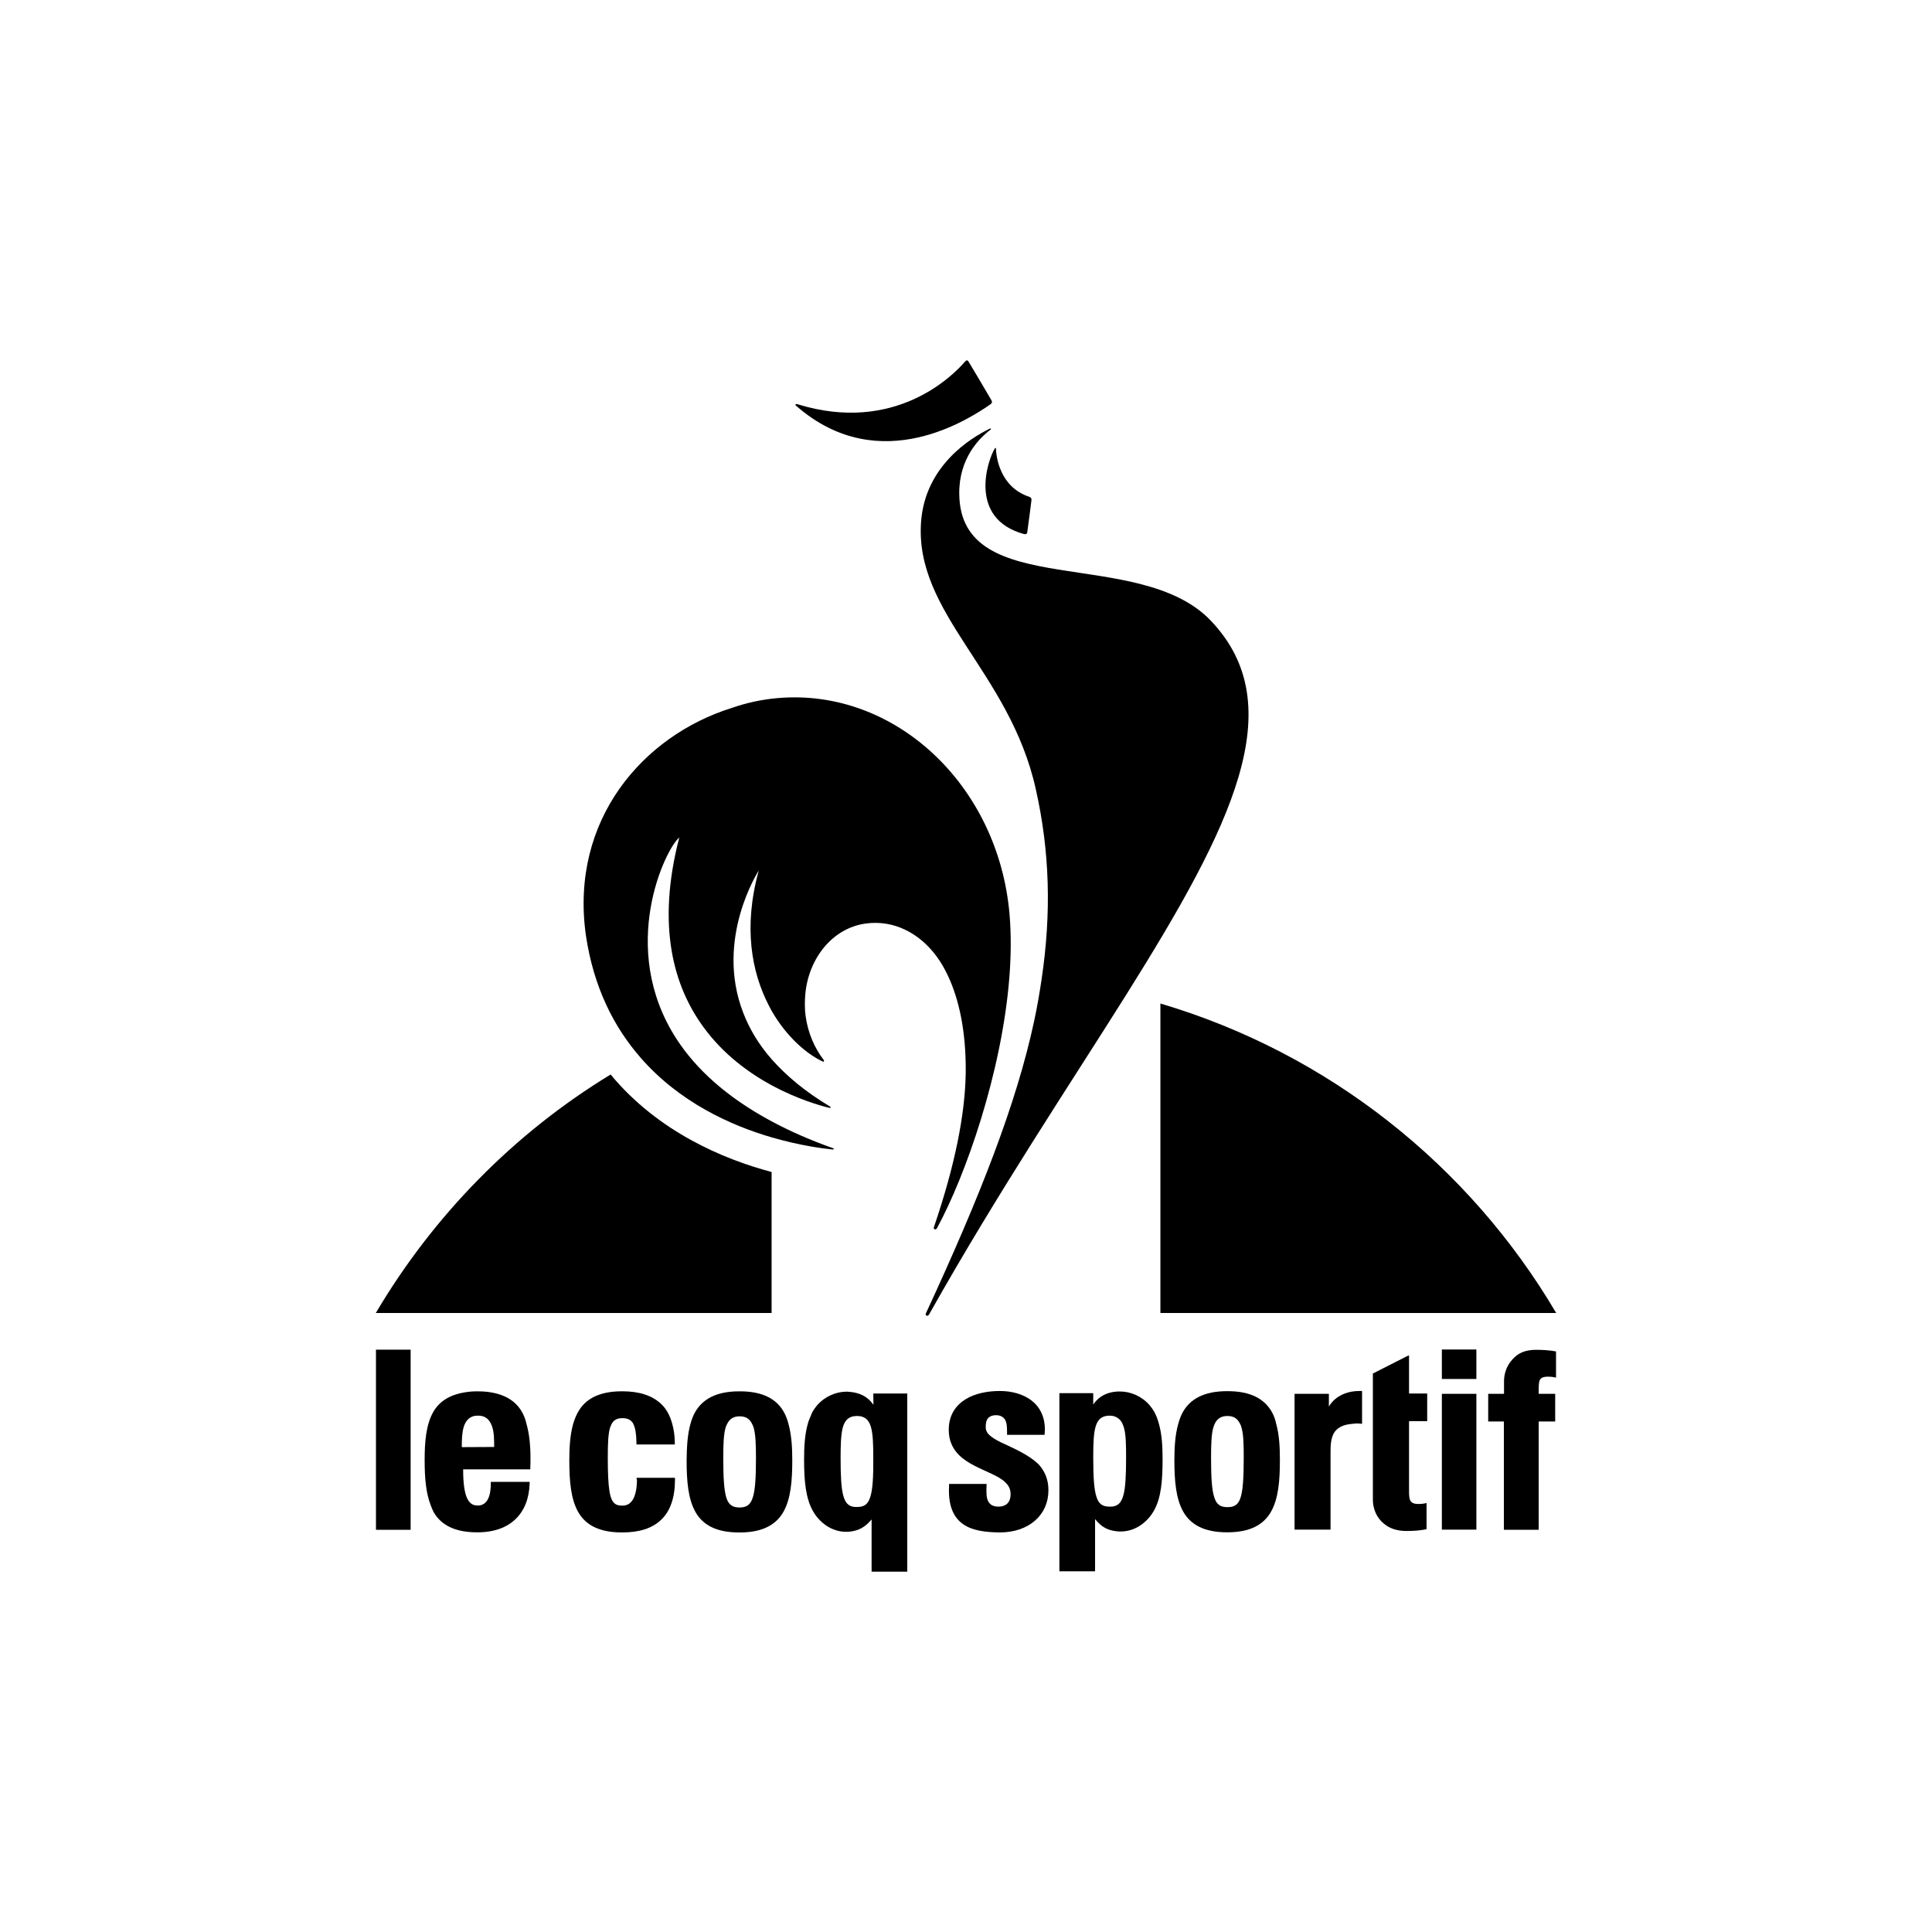
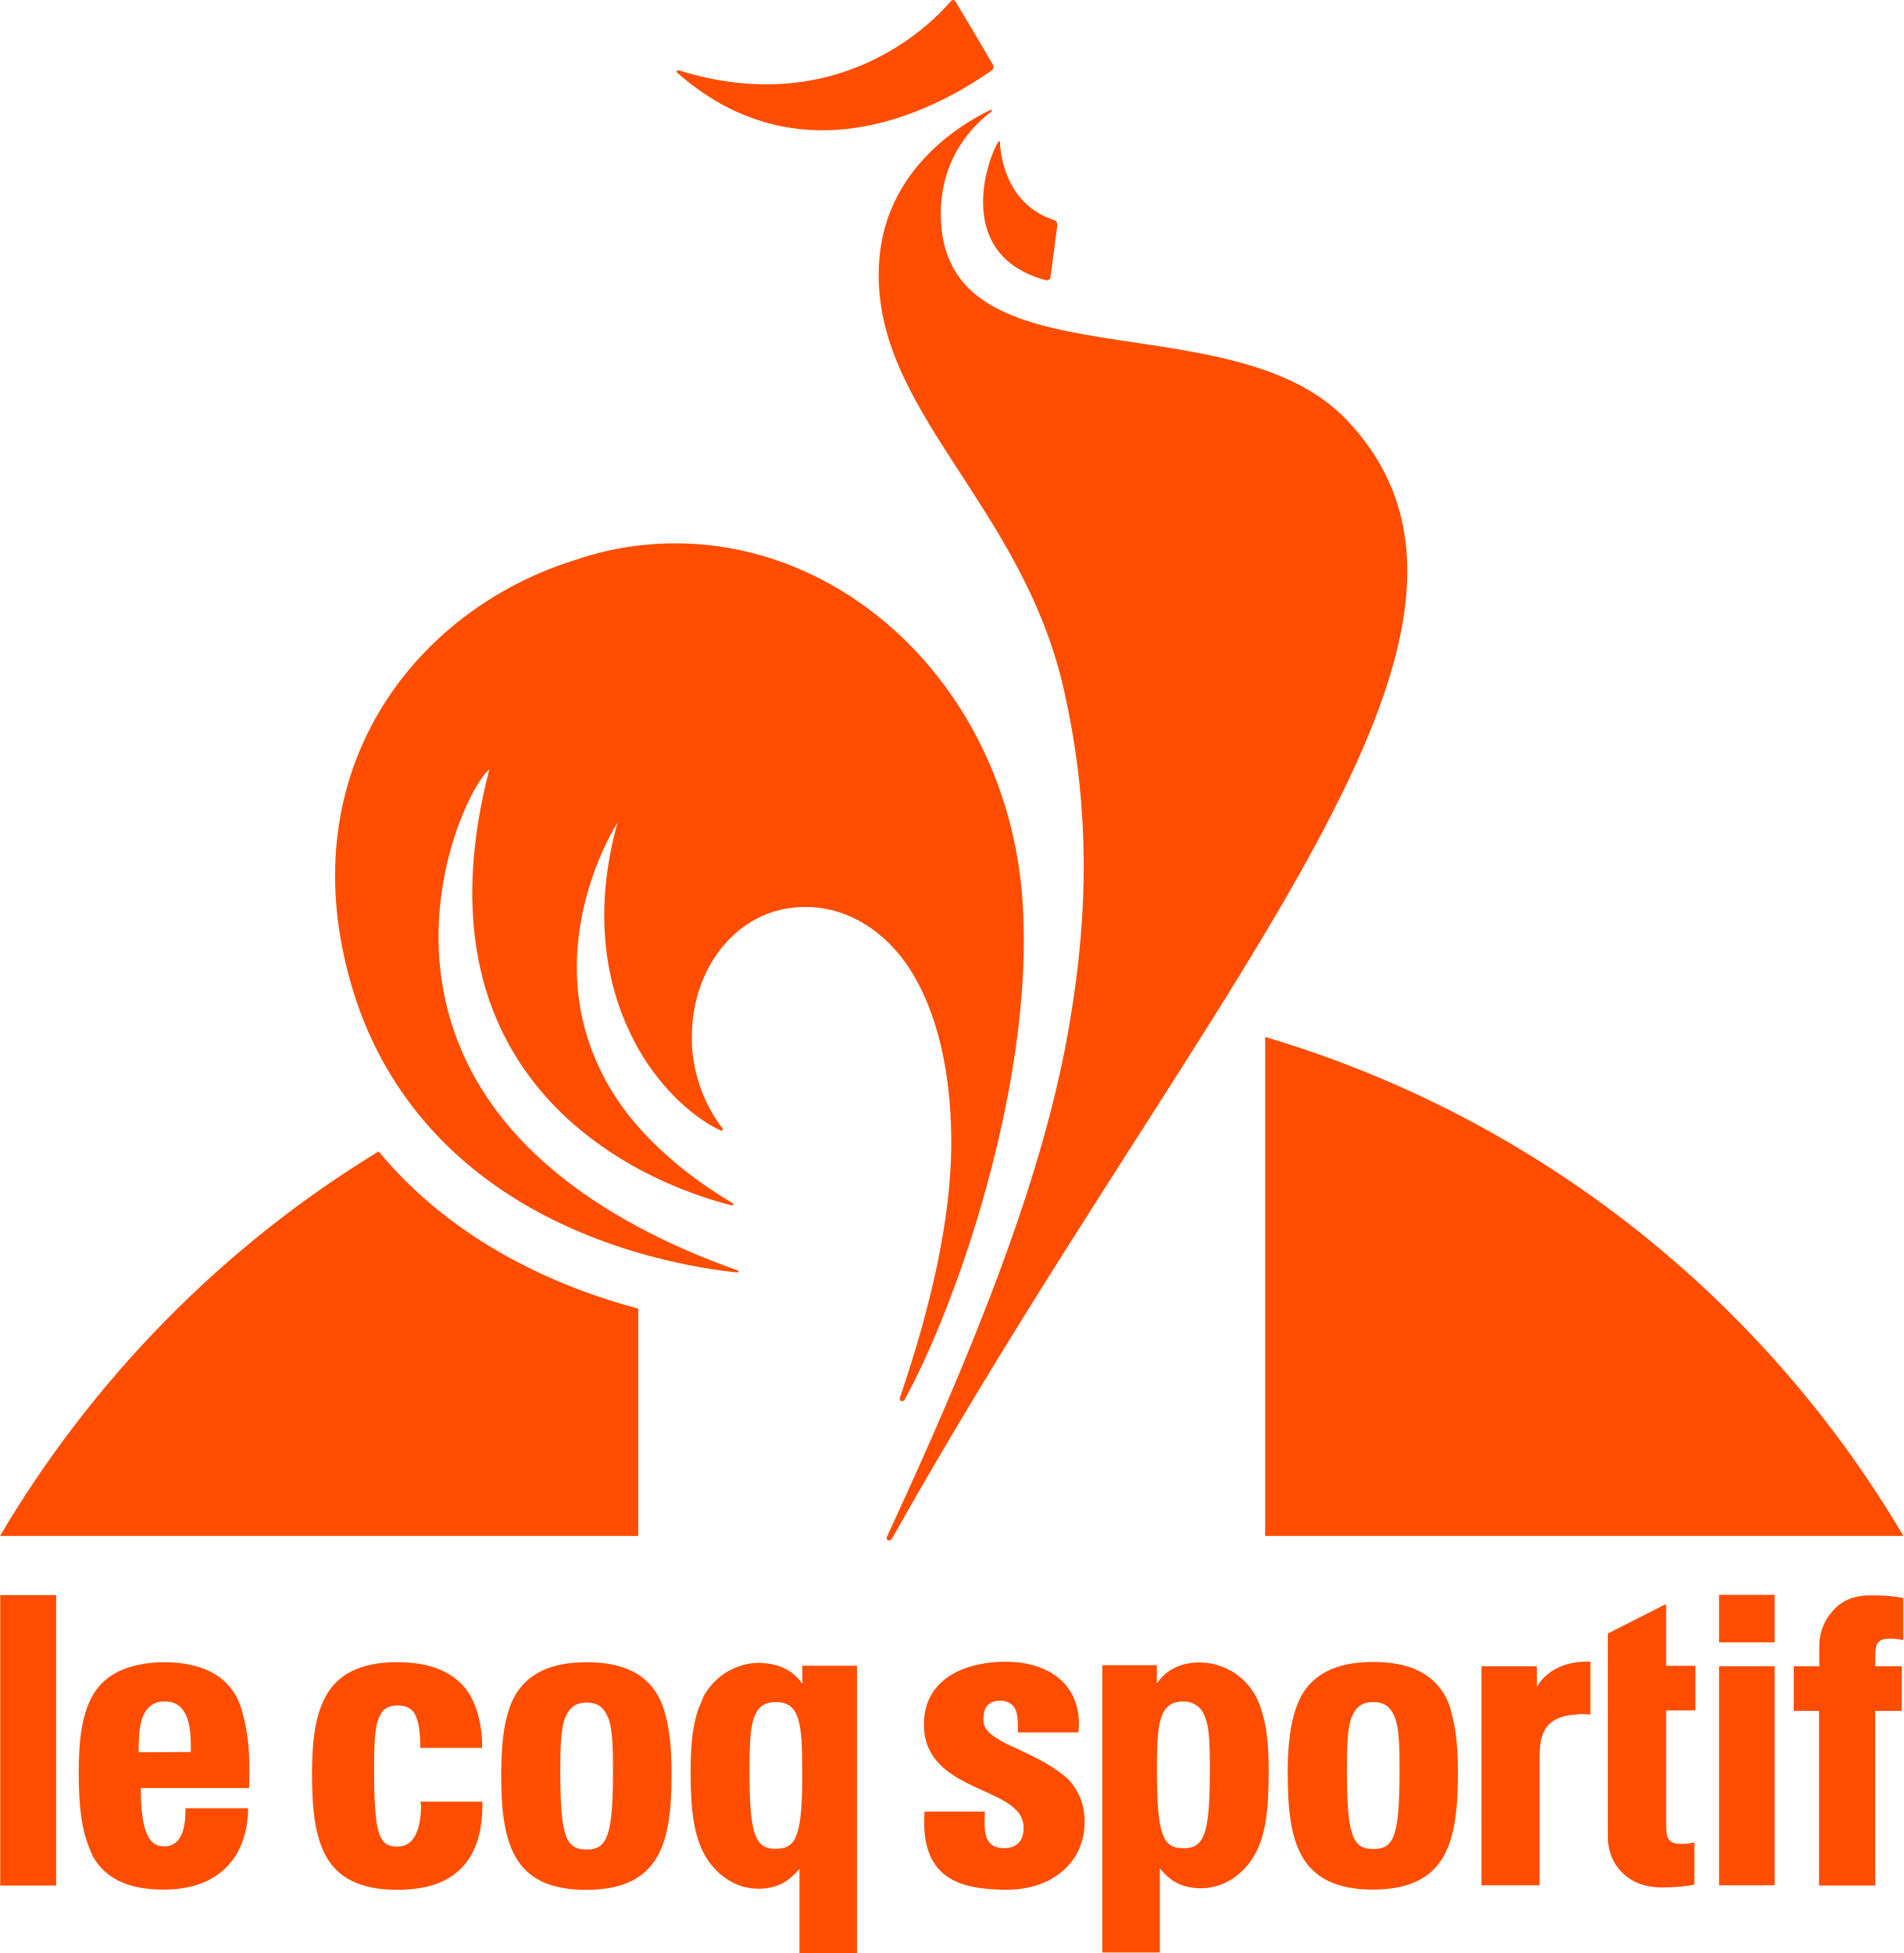
- <svg xmlns="http://www.w3.org/2000/svg" id="Capa_1" data-name="Capa 1" viewBox="0 0 1080 1080">
+ <svg xmlns="http://www.w3.org/2000/svg" id="Capa_1" data-name="Capa 1" viewBox="0 0 659.84 677.11">
  <g id="g877">
    <g id="g875">
-       <path id="path835" d="M431.33,733.97v-78.81c-26.92-7.17-63.44-22.45-89.99-54.5-53.94,32.79-99.12,78.91-131.26,133.31h221.25Z" />
-       <path id="path837" d="M869.92,733.97h0c-48.72-82.63-127.44-145.23-221.25-173v173h221.25Z" />
+       <path id="path835" d="M221.25,532.52v-78.81c-26.92-7.17-63.44-22.45-89.99-54.5C77.32,432,32.14,478.12,0,532.52h221.25,0Z" style="fill: #ff4d00;" />
+       <path id="path837" d="M659.84,532.52h0c-48.72-82.63-127.44-145.23-221.25-173v173h221.25Z" style="fill: #ff4d00;" />
      <g id="g873">
-         <path id="path839" d="M676.99,347.09c-40.24-42.39-140.3-10.43-140.76-71.08-.19-19.94,11.37-31.21,17.42-35.77,0,0,.47-.28.28-.56-.19-.28-.65,0-.75,0-10.34,5.03-35.96,20.49-38.29,51.98-3.82,51.33,49.47,83.66,64.09,149.33,7.83,34.75,8.85,69.12,3.26,106.57-1.12,7.55-2.42,15.18-4.1,23.01-9.97,46.67-30.56,98.84-60.46,163.4,0,.09-.09.09-.09.19,0,0-.47,1.02.37,1.3.93.37,1.49-.84,1.49-.84.09-.28.28-.47.37-.65,38.29-68.01,77.79-126.98,109.83-178.03,58.88-93.9,92.6-161.16,47.32-208.86Z" />
-         <path id="path841" d="M358.01,591.16c21.8,25.06,50.59,38.01,73.32,44.62,15.65,4.56,28.51,6.24,34.1,6.8.09,0,.65.09.65-.28s-.47-.47-.47-.47c-12.86-4.56-24.22-9.6-34.28-15-25.53-13.69-42.39-29.53-53.01-45.83-33.35-51.14-6.15-106.85,1.4-112.81-12.86,49.56-3.17,83.28,13.69,106.2,10.99,15,25.15,25.34,38.01,32.33,14.16,7.64,26.83,11.27,32.14,12.58.28.09.56.09.75-.19.09-.37-.47-.65-.47-.65-13.88-8.29-24.41-17.23-32.42-26.27-7.55-8.57-12.58-17.33-15.93-25.99-16.12-41.46,8.66-79.56,8.66-79.56-8.76,31.67-3.91,56.83,5.4,74.99.65,1.21,1.21,2.42,1.86,3.54,8.48,14.72,19.84,24.22,28.51,28.23.65.28.93-.28.56-.84-5.22-6.8-8.85-15.18-10.15-24.69-.56-4.01-.47-7.92-.19-11.83,1.77-20.4,15.28-37.26,33.82-39.78,15.56-2.14,29.9,5.22,39.59,18.35,2.33,3.17,4.47,6.8,6.43,10.99,6.06,12.95,10.06,30.74,9.87,53.66-.28,23.57-6.06,52.36-17.79,86.73,0,0-.37.93.47,1.21.84.28,1.3-.75,1.3-.75,15.84-29.07,36.24-86.82,40.43-140.3.93-12.02,1.02-23.76.09-34.93-6.15-72.29-64-126.51-129.3-121.01-9.13.75-17.89,2.7-26.18,5.59-49.19,15.46-90.27,62.23-81.42,126.6,4.29,29.53,15.84,51.89,30.56,68.75h0Z" />
-         <path id="path843" d="M572.47,298.55c.84.19,1.68,0,1.77-1.02.65-4.38,2.33-17.61,2.33-17.79,0-.28.28-1.4-1.02-1.96-16.86-5.5-18.63-22.73-18.82-26.92,0,0,.09-.37-.19-.47-.19-.09-.47.37-.47.37-4.01,6.52-15.09,39.22,16.4,47.79h0Z" />
-         <path id="path845" d="M553.46,226.17c1.21-.84,1.3-1.49.65-2.61-2.79-4.84-12.02-20.4-12.58-21.24-.65-1.12-1.21-1.21-2.24,0-6.61,7.64-38.94,40.43-93.44,23.66-.47-.09-.84-.28-1.02,0-.28.19-.19.56.19.84,47.32,41.46,98.65,5.96,108.44-.65Z" />
-         <path id="path847" d="M356.06,827.04h0c0,4.75-.75,8.48-2.14,10.99-1.4,2.42-3.26,3.63-6.06,3.63-1.68,0-2.98-.28-3.91-.93-1.49-1.02-2.61-3.07-3.26-7.17-.65-4.1-.93-9.97-.93-18.45h0v-.37c0-7.55.19-13.23,1.3-16.77.28-.75.56-1.4.84-1.96.47-.84.93-1.49,1.58-1.96,1.02-.84,2.42-1.3,4.38-1.3,2.89,0,4.66.84,5.96,2.79.09.09.19.28.19.47,1.12,2.05,1.68,5.4,1.77,10.43v1.02h21.43v-.93h0c0-4.01-.56-7.36-1.4-10.53-1.3-4.66-3.26-8.48-6.33-11.27-5.03-4.75-12.39-6.99-21.61-6.99h-.19c-13.04,0-20.59,4.47-24.59,11.64-1.12,1.96-1.96,4.19-2.7,6.61-1.68,5.96-2.14,12.95-2.14,20.31,0,11.64.84,21.61,4.94,28.88,4.1,7.27,11.74,11.46,24.41,11.46h.19c9.32,0,16.68-2.14,21.8-7.08,5.12-4.84,7.73-12.39,7.73-22.54h0v-.93h-21.43v.93h.19Z" />
-         <path id="path849" d="M438.22,789.4c-4.01-7.17-11.55-11.64-24.59-11.64h-.37c-13.04,0-20.59,4.47-24.69,11.64-1.12,1.96-1.96,4.19-2.61,6.61-1.68,5.96-2.05,12.95-2.14,20.31,0,11.64.84,21.61,4.94,28.88,4.1,7.27,11.64,11.46,24.41,11.46h.37c12.67,0,20.31-4.29,24.41-11.55,4.1-7.27,4.94-17.23,4.94-28.88,0-7.36-.47-14.25-2.14-20.31-.56-2.24-1.4-4.47-2.52-6.52h0ZM420.71,837.38c-1.3,4.01-3.63,5.31-7.27,5.31h-.09c-3.63,0-5.96-1.3-7.27-5.31-1.3-4.1-1.77-10.9-1.77-22.26,0-7.73.19-13.51,1.4-17.42.19-.65.47-1.12.75-1.68,1.3-2.7,3.45-4.29,6.99-4.29s5.68,1.49,6.99,4.29c.19.56.56,1.02.75,1.68,1.21,3.91,1.4,9.78,1.4,17.42,0,11.27-.47,18.17-1.86,22.26h0Z" />
-         <path id="path851" d="M488.25,785.21l-.19-.19c-3.35-4.66-7.83-6.52-13.32-6.99-.47,0-.93-.09-1.4-.09-5.87,0-12.2,2.61-16.58,7.64-.93,1.12-1.77,2.24-2.52,3.54-.47.84-.75,1.86-1.21,2.79-.56,1.3-1.12,2.61-1.49,4.1-1.68,5.96-2.05,12.76-2.05,19.94,0,11.64.84,21.61,5.03,28.88,3.63,6.33,10.34,11.46,18.45,11.46.65,0,1.3-.09,1.96-.09,5.31-.56,8.66-2.61,12.11-6.61l.19-.19v29.16h19.94v-99.59h-19l.09,6.24ZM486.39,837.1c-1.3,4.1-3.63,5.31-7.27,5.31h-.09c-.65,0-1.21,0-1.77-.09-2.89-.37-4.75-2.14-5.87-6.33-1.12-4.1-1.49-10.81-1.49-21.15,0-7.08.19-12.58,1.12-16.4.93-3.82,2.79-6.15,6.06-6.71.56-.09,1.21-.19,1.96-.19,4.19,0,6.52,1.96,7.73,5.87,1.21,3.91,1.4,9.69,1.4,17.42.09,11.27-.37,18.17-1.77,22.26Z" />
-         <path id="path853" d="M742.85,786.33v-7.17h-19.19v75.92h20.12v-43.69c0-3.45.19-7.27,1.86-10.25,1.58-2.7,4.66-4.84,10.53-5.22.65,0,1.12-.19,1.77-.19.75,0,1.58,0,2.52.09l.75.09h.19v-18.35h-1.12c-13.23-.09-17.42,8.76-17.42,8.76h0Z" />
-         <path id="path855" d="M710.99,789.31c-4.1-7.17-11.64-11.64-24.69-11.64h-.37c-13.04,0-20.59,4.47-24.69,11.64-1.12,2.05-1.96,4.29-2.61,6.71-1.68,5.96-2.14,12.86-2.14,20.12,0,11.64.84,21.61,4.94,28.88,4.1,7.27,11.74,11.55,24.41,11.55h.28c12.76,0,20.31-4.29,24.41-11.55,4.1-7.27,4.94-17.23,4.94-28.88,0-7.27-.37-14.16-2.05-20.12-.47-2.42-1.3-4.66-2.42-6.71ZM693.48,837.19c-1.3,4.1-3.63,5.31-7.27,5.31h-.09c-3.63,0-5.96-1.21-7.27-5.31-1.4-4.1-1.86-10.9-1.86-22.26,0-7.73.19-13.51,1.4-17.42.19-.56.47-1.02.65-1.58,1.3-2.79,3.45-4.38,7.08-4.38s5.68,1.49,7.08,4.38c.28.47.47.93.65,1.58,1.3,3.91,1.4,9.69,1.4,17.42,0,11.37-.47,18.26-1.77,22.26h0Z" />
-         <path id="path857" d="M561.47,807.2c-3.07-1.4-5.68-2.79-7.55-4.29-1.96-1.49-2.79-2.98-2.89-4.84-.09-2.42.37-4.29,1.4-5.4,1.21-1.21,2.79-1.58,4.47-1.58,1.86,0,3.26.65,4.19,1.58,1.3,1.4,1.86,2.89,1.86,8.1v1.3h20.96s.19-2.24.19-2.89h0c0-7.55-3.07-13.04-7.73-16.49-4.75-3.54-11.09-5.12-17.51-5.12s-13.51,1.21-19,4.56c-5.5,3.35-9.5,8.85-9.5,17.14v.09h0c0,6.15,2.33,10.62,5.68,13.97,5.03,5.03,12.48,7.73,18.45,10.62,2.98,1.4,5.68,2.89,7.55,4.75,1.86,1.77,2.89,3.82,2.89,6.52,0,5.03-2.98,6.99-6.71,6.99-3.35,0-4.94-1.21-5.96-3.26-.75-1.68-.84-3.17-.84-6.43,0-1.4.09-2.98.09-2.98h-20.96s-.09,2.7-.09,3.63v.09c0,9.32,2.89,15.28,8.01,18.82,5.12,3.54,12.2,4.47,20.4,4.56h0c8.38,0,15.09-2.52,19.84-6.71,4.75-4.19,7.36-10.06,7.36-16.77v-.28c0-6.15-2.24-10.81-5.59-14.44-5.59-5.22-12.95-8.38-19-11.27h0Z" />
-         <path id="path859" d="M645.13,789.03c-.75-1.3-1.58-2.42-2.52-3.54-4.38-5.03-10.62-7.64-16.49-7.64h-1.4c-5.59.37-10.06,2.33-13.41,6.99l-.19.19v-6.24h-18.91v99.59h19.94v-29.16l.19.19c3.35,4.1,6.71,6.06,12.11,6.61.65.09,1.4.09,2.05.09,8.1,0,14.81-5.12,18.45-11.46,4.19-7.17,4.94-17.23,4.94-28.88,0-7.17-.37-13.97-2.05-19.84-.65-2.42-1.49-4.75-2.7-6.89h0ZM627.99,835.8c-1.12,4.19-2.98,5.87-5.87,6.33-.56.09-1.12.09-1.77.09h-.09c-3.63,0-5.96-1.21-7.27-5.31-1.4-4.1-1.86-10.9-1.86-22.26,0-7.73.19-13.51,1.4-17.42,1.21-3.91,3.54-5.87,7.73-5.87.65,0,1.4.09,1.96.19,1.21.28,2.14.75,2.98,1.4,1.02.75,1.77,1.77,2.33,3.07.28.65.56,1.49.84,2.33,1.02,3.82,1.12,9.32,1.12,16.4,0,10.25-.37,16.95-1.49,21.05h0Z" />
-         <path id="path861" d="M787.66,757.64l-1.3.56-18.91,9.6v70.61c0,2.42.56,6.71,3.45,10.53,2.89,3.73,7.45,6.89,15.37,6.89,7.45,0,11.18-1.02,11.18-1.02v-14.63s-1.68.56-4.38.56c-2.98,0-4.01-.75-4.66-1.86-.65-1.12-.75-2.98-.75-5.4v-39.03h10.15v-15.46h-10.15v-21.33Z" />
-         <polygon id="polygon863" points="825.3 855.08 825.3 796.58 825.3 779.16 818.59 779.16 806.01 779.16 806.01 855.08 806.85 855.08 825.3 855.08" />
-         <polygon id="polygon865" points="814.86 770.86 825.3 770.86 825.3 754.38 806.67 754.38 806.01 754.38 806.01 770.86 806.85 770.86 814.86 770.86" />
-         <path id="path867" d="M860.79,771.42c.65-1.12,1.68-1.86,4.66-1.86,2.7,0,4.38.56,4.38.56v-14.63s-3.63-.93-11.09-.93c-8.01,0-11.74,3.17-14.53,6.89-2.79,3.73-3.45,8.01-3.45,10.53v7.17h-8.85v15.46h8.76v60.55h19.47v-60.55h9.22v-15.46h-9.22v-2.33c0-2.42.09-4.38.65-5.4h0Z" />
-         <path id="path869" d="M291.31,788.47c-2.89-4.56-7.27-7.73-13.51-9.41-3.07-.84-6.61-1.3-10.62-1.3h-.37c-2.52,0-4.75.19-6.89.56-8.85,1.4-14.53,5.31-17.79,11.09-4.01,7.17-4.75,16.68-4.75,26.83s.75,18.54,3.45,25.34c.47,1.21.93,2.42,1.49,3.54,4.1,7.27,11.74,11.46,24.41,11.46h.19c9.41,0,16.58-2.79,21.33-7.45,4.94-4.75,7.55-11.55,7.83-19.84v-.93h-21.71v.93c0,2.98-.37,6.15-1.49,8.48-1.12,2.33-2.98,3.82-5.68,3.82-2.33,0-3.54-.65-4.66-1.86-3.17-3.45-3.63-11.74-3.63-18.17v-.19h37.54v-.84c.09-1.86.09-3.73.09-5.59,0-7.08-.65-13.41-2.24-19-.56-2.61-1.58-5.22-2.98-7.45h0ZM276.22,808.87h0l-18.07.09h0v-.84c0-3.17.09-7.27,1.12-10.62.93-2.89,2.7-5.22,5.78-5.96.65-.09,1.3-.19,2.14-.19.75,0,1.49.09,2.05.19,3.17.65,4.84,2.98,5.87,5.96,1.12,3.35,1.12,7.45,1.12,10.62v.75h0Z" />
-         <polygon id="polygon871" points="229.55 855.17 229.55 754.47 210.17 754.47 210.17 855.17 211.1 855.17 229.55 855.17" />
+         <path id="path839" d="M466.91,145.64c-40.24-42.39-140.3-10.43-140.76-71.08-.19-19.94,11.37-31.21,17.42-35.77,0,0,.47-.28.28-.56-.19-.28-.65,0-.75,0-10.34,5.03-35.96,20.49-38.29,51.98-3.82,51.33,49.47,83.66,64.09,149.33,7.83,34.75,8.85,69.12,3.26,106.57-1.12,7.55-2.42,15.18-4.1,23.01-9.97,46.67-30.56,98.84-60.46,163.4,0,.09-.09.09-.09.19,0,0-.47,1.02.37,1.3.93.37,1.49-.84,1.49-.84.09-.28.28-.47.37-.65,38.29-68.01,77.79-126.98,109.83-178.03,58.88-93.9,92.6-161.16,47.32-208.86h.02Z" style="fill: #ff4d00;" />
+         <path id="path841" d="M147.93,389.71c21.8,25.06,50.59,38.01,73.32,44.62,15.65,4.56,28.51,6.24,34.1,6.8.09,0,.65.09.65-.28s-.47-.47-.47-.47c-12.86-4.56-24.22-9.6-34.28-15-25.53-13.69-42.39-29.53-53.01-45.83-33.35-51.14-6.15-106.85,1.4-112.81-12.86,49.56-3.17,83.28,13.69,106.2,10.99,15,25.15,25.34,38.01,32.33,14.16,7.64,26.83,11.27,32.14,12.58.28.09.56.09.75-.19.09-.37-.47-.65-.47-.65-13.88-8.29-24.41-17.23-32.42-26.27-7.55-8.57-12.58-17.33-15.93-25.99-16.12-41.46,8.66-79.56,8.66-79.56-8.76,31.67-3.91,56.83,5.4,74.99.65,1.21,1.21,2.42,1.86,3.54,8.48,14.72,19.84,24.22,28.51,28.23.65.28.93-.28.56-.84-5.22-6.8-8.85-15.18-10.15-24.69-.56-4.01-.47-7.92-.19-11.83,1.77-20.4,15.28-37.26,33.82-39.78,15.56-2.14,29.9,5.22,39.59,18.35,2.33,3.17,4.47,6.8,6.43,10.99,6.06,12.95,10.06,30.74,9.87,53.66-.28,23.57-6.06,52.36-17.79,86.73,0,0-.37.93.47,1.21.84.28,1.3-.75,1.3-.75,15.84-29.07,36.24-86.82,40.43-140.3.93-12.02,1.02-23.76.09-34.93-6.15-72.29-64-126.51-129.3-121.01-9.13.75-17.89,2.7-26.18,5.59-49.19,15.46-90.27,62.23-81.42,126.6,4.29,29.53,15.84,51.89,30.56,68.75h0Z" style="fill: #ff4d00;" />
+         <path id="path843" d="M362.39,97.1c.84.19,1.68,0,1.77-1.02.65-4.38,2.33-17.61,2.33-17.79,0-.28.28-1.4-1.02-1.96-16.86-5.5-18.63-22.73-18.82-26.92,0,0,.09-.37-.19-.47-.19-.09-.47.37-.47.37-4.01,6.52-15.09,39.22,16.4,47.79h0Z" style="fill: #ff4d00;" />
+         <path id="path845" d="M343.38,24.72c1.21-.84,1.3-1.49.65-2.61-2.79-4.84-12.02-20.4-12.58-21.24-.65-1.12-1.21-1.21-2.24,0-6.61,7.64-38.94,40.43-93.44,23.66-.47-.09-.84-.28-1.02,0-.28.19-.19.56.19.84,47.32,41.46,98.65,5.96,108.44-.65h0Z" style="fill: #ff4d00;" />
+         <path id="path847" d="M145.98,625.59h0c0,4.75-.75,8.48-2.14,10.99-1.4,2.42-3.26,3.63-6.06,3.63-1.68,0-2.98-.28-3.91-.93-1.49-1.02-2.61-3.07-3.26-7.17-.65-4.1-.93-9.97-.93-18.45h0v-.37c0-7.55.19-13.23,1.3-16.77.28-.75.56-1.4.84-1.96.47-.84.93-1.49,1.58-1.96,1.02-.84,2.42-1.3,4.38-1.3,2.89,0,4.66.84,5.96,2.79.09.09.19.28.19.47,1.12,2.05,1.68,5.4,1.77,10.43v1.02h21.43v-.93h0c0-4.01-.56-7.36-1.4-10.53-1.3-4.66-3.26-8.48-6.33-11.27-5.03-4.75-12.39-6.99-21.61-6.99h-.19c-13.04,0-20.59,4.47-24.59,11.64-1.12,1.96-1.96,4.19-2.7,6.61-1.68,5.96-2.14,12.95-2.14,20.31,0,11.64.84,21.61,4.94,28.88s11.74,11.46,24.41,11.46h.19c9.32,0,16.68-2.14,21.8-7.08,5.12-4.84,7.73-12.39,7.73-22.54h0v-.93h-21.43v.93h.19l-.02.02h0Z" style="fill: #ff4d00;" />
+         <path id="path849" d="M228.14,587.95c-4.01-7.17-11.55-11.64-24.59-11.64h-.37c-13.04,0-20.59,4.47-24.69,11.64-1.12,1.96-1.96,4.19-2.61,6.61-1.68,5.96-2.05,12.95-2.14,20.31,0,11.64.84,21.61,4.94,28.88s11.64,11.46,24.41,11.46h.37c12.67,0,20.31-4.29,24.41-11.55,4.1-7.27,4.94-17.23,4.94-28.88,0-7.36-.47-14.25-2.14-20.31-.56-2.24-1.4-4.47-2.52-6.52h-.01ZM210.63,635.93c-1.3,4.01-3.63,5.31-7.27,5.31h-.09c-3.63,0-5.96-1.3-7.27-5.31-1.3-4.1-1.77-10.9-1.77-22.26,0-7.73.19-13.51,1.4-17.42.19-.65.47-1.12.75-1.68,1.3-2.7,3.45-4.29,6.99-4.29s5.68,1.49,6.99,4.29c.19.56.56,1.02.75,1.68,1.21,3.91,1.4,9.78,1.4,17.42,0,11.27-.47,18.17-1.86,22.26h-.02Z" style="fill: #ff4d00;" />
+         <path id="path851" d="M278.17,583.76l-.19-.19c-3.35-4.66-7.83-6.52-13.32-6.99-.47,0-.93-.09-1.4-.09-5.87,0-12.2,2.61-16.58,7.64-.93,1.12-1.77,2.24-2.52,3.54-.47.84-.75,1.86-1.21,2.79-.56,1.3-1.12,2.61-1.49,4.1-1.68,5.96-2.05,12.76-2.05,19.94,0,11.64.84,21.61,5.03,28.88,3.63,6.33,10.34,11.46,18.45,11.46.65,0,1.3-.09,1.96-.09,5.31-.56,8.66-2.61,12.11-6.61l.19-.19v29.16h19.94v-99.59h-19l.09,6.24h-.01ZM276.31,635.65c-1.3,4.1-3.63,5.31-7.27,5.31h-.09c-.65,0-1.21,0-1.77-.09-2.89-.37-4.75-2.14-5.87-6.33-1.12-4.1-1.49-10.81-1.49-21.15,0-7.08.19-12.58,1.12-16.4s2.79-6.15,6.06-6.71c.56-.09,1.21-.19,1.96-.19,4.19,0,6.52,1.96,7.73,5.87,1.21,3.91,1.4,9.69,1.4,17.42.09,11.27-.37,18.17-1.77,22.26h-.01Z" style="fill: #ff4d00;" />
+         <path id="path853" d="M532.77,584.88v-7.17h-19.19v75.92h20.12v-43.69c0-3.45.19-7.27,1.86-10.25,1.58-2.7,4.66-4.84,10.53-5.22.65,0,1.12-.19,1.77-.19.75,0,1.58,0,2.52.09l.75.09h.19v-18.35h-1.12c-13.23-.09-17.42,8.76-17.42,8.76h-.01Z" style="fill: #ff4d00;" />
+         <path id="path855" d="M500.91,587.86c-4.1-7.17-11.64-11.64-24.69-11.64h-.37c-13.04,0-20.59,4.47-24.69,11.64-1.12,2.05-1.96,4.29-2.61,6.71-1.68,5.96-2.14,12.86-2.14,20.12,0,11.64.84,21.61,4.94,28.88s11.74,11.55,24.41,11.55h.28c12.76,0,20.31-4.29,24.41-11.55,4.1-7.27,4.94-17.23,4.94-28.88,0-7.27-.37-14.16-2.05-20.12-.47-2.42-1.3-4.66-2.42-6.71h-.01ZM483.4,635.74c-1.3,4.1-3.63,5.31-7.27,5.31h-.09c-3.63,0-5.96-1.21-7.27-5.31-1.4-4.1-1.86-10.9-1.86-22.26,0-7.73.19-13.51,1.4-17.42.19-.56.47-1.02.65-1.58,1.3-2.79,3.45-4.38,7.08-4.38s5.68,1.49,7.08,4.38c.28.47.47.93.65,1.58,1.3,3.91,1.4,9.69,1.4,17.42,0,11.37-.47,18.26-1.77,22.26h0Z" style="fill: #ff4d00;" />
+         <path id="path857" d="M351.39,605.75c-3.07-1.4-5.68-2.79-7.55-4.29-1.96-1.49-2.79-2.98-2.89-4.84-.09-2.42.37-4.29,1.4-5.4,1.21-1.21,2.79-1.58,4.47-1.58,1.86,0,3.26.65,4.19,1.58,1.3,1.4,1.86,2.89,1.86,8.1v1.3h20.96s.19-2.24.19-2.89h0c0-7.55-3.07-13.04-7.73-16.49-4.75-3.54-11.09-5.12-17.51-5.12s-13.51,1.21-19,4.56c-5.5,3.35-9.5,8.85-9.5,17.14v.09h0c0,6.15,2.33,10.62,5.68,13.97,5.03,5.03,12.48,7.73,18.45,10.62,2.98,1.4,5.68,2.89,7.55,4.75,1.86,1.77,2.89,3.82,2.89,6.52,0,5.03-2.98,6.99-6.71,6.99-3.35,0-4.94-1.21-5.96-3.26-.75-1.68-.84-3.17-.84-6.43,0-1.4.09-2.98.09-2.98h-20.96s-.09,2.7-.09,3.63v.09c0,9.32,2.89,15.28,8.01,18.82s12.2,4.47,20.4,4.56h0c8.38,0,15.09-2.52,19.84-6.71s7.36-10.06,7.36-16.77v-.28c0-6.15-2.24-10.81-5.59-14.44-5.59-5.22-12.95-8.38-19-11.27h0v.03h0Z" style="fill: #ff4d00;" />
+         <path id="path859" d="M435.05,587.58c-.75-1.3-1.58-2.42-2.52-3.54-4.38-5.03-10.62-7.64-16.49-7.64h-1.4c-5.59.37-10.06,2.33-13.41,6.99l-.19.19v-6.24h-18.91v99.59h19.94v-29.16l.19.19c3.35,4.1,6.71,6.06,12.11,6.61.65.09,1.4.09,2.05.09,8.1,0,14.81-5.12,18.45-11.46,4.19-7.17,4.94-17.23,4.94-28.88,0-7.17-.37-13.97-2.05-19.84-.65-2.42-1.49-4.75-2.7-6.89h-.01ZM417.91,634.35c-1.12,4.19-2.98,5.87-5.87,6.33-.56.09-1.12.09-1.77.09h-.09c-3.63,0-5.96-1.21-7.27-5.31-1.4-4.1-1.86-10.9-1.86-22.26,0-7.73.19-13.51,1.4-17.42s3.54-5.87,7.73-5.87c.65,0,1.4.09,1.96.19,1.21.28,2.14.75,2.98,1.4,1.02.75,1.77,1.77,2.33,3.07.28.65.56,1.49.84,2.33,1.02,3.82,1.12,9.32,1.12,16.4,0,10.25-.37,16.95-1.49,21.05h-.01Z" style="fill: #ff4d00;" />
+         <path id="path861" d="M577.58,556.19l-1.3.56-18.91,9.6v70.61c0,2.42.56,6.71,3.45,10.53,2.89,3.73,7.45,6.89,15.37,6.89,7.45,0,11.18-1.02,11.18-1.02v-14.63s-1.68.56-4.38.56c-2.98,0-4.01-.75-4.66-1.86-.65-1.12-.75-2.98-.75-5.4v-39.03h10.15v-15.46h-10.15v-21.35h0Z" style="fill: #ff4d00;" />
+         <polygon id="polygon863" points="615.22 653.63 615.22 595.13 615.22 577.71 608.51 577.71 595.93 577.71 595.93 653.63 596.77 653.63 615.22 653.63" style="fill: #ff4d00;" />
+         <polygon id="polygon865" points="604.78 569.41 615.22 569.41 615.22 552.93 596.59 552.93 595.93 552.93 595.93 569.41 596.77 569.41 604.78 569.41" style="fill: #ff4d00;" />
+         <path id="path867" d="M650.71,569.97c.65-1.12,1.68-1.86,4.66-1.86,2.7,0,4.38.56,4.38.56v-14.63s-3.63-.93-11.09-.93c-8.01,0-11.74,3.17-14.53,6.89-2.79,3.73-3.45,8.01-3.45,10.53v7.17h-8.85v15.46h8.76v60.55h19.47v-60.55h9.22v-15.46h-9.22v-2.33c0-2.42.09-4.38.65-5.4h0Z" style="fill: #ff4d00;" />
+         <path id="path869" d="M81.23,587.02c-2.89-4.56-7.27-7.73-13.51-9.41-3.07-.84-6.61-1.3-10.62-1.3h-.37c-2.52,0-4.75.19-6.89.56-8.85,1.4-14.53,5.31-17.79,11.09-4.01,7.17-4.75,16.68-4.75,26.83s.75,18.54,3.45,25.34c.47,1.21.93,2.42,1.49,3.54,4.1,7.27,11.74,11.46,24.41,11.46h.19c9.41,0,16.58-2.79,21.33-7.45,4.94-4.75,7.55-11.55,7.83-19.84v-.93h-21.71v.93c0,2.98-.37,6.15-1.49,8.48-1.12,2.33-2.98,3.82-5.68,3.82-2.33,0-3.54-.65-4.66-1.86-3.17-3.45-3.63-11.74-3.63-18.17v-.19h37.54v-.84c.09-1.86.09-3.73.09-5.59,0-7.08-.65-13.41-2.24-19-.56-2.61-1.58-5.22-2.98-7.45h0v-.02h0ZM66.14,607.42h0l-18.07.09h0v-.84c0-3.17.09-7.27,1.12-10.62.93-2.89,2.7-5.22,5.78-5.96.65-.09,1.3-.19,2.14-.19.75,0,1.49.09,2.05.19,3.17.65,4.84,2.98,5.87,5.96,1.12,3.35,1.12,7.45,1.12,10.62v.75h0Z" style="fill: #ff4d00;" />
+         <polygon id="polygon871" points="19.47 653.72 19.47 553.02 .09 553.02 .09 653.72 1.02 653.72 19.47 653.72" style="fill: #ff4d00;" />
      </g>
    </g>
  </g>
</svg>
